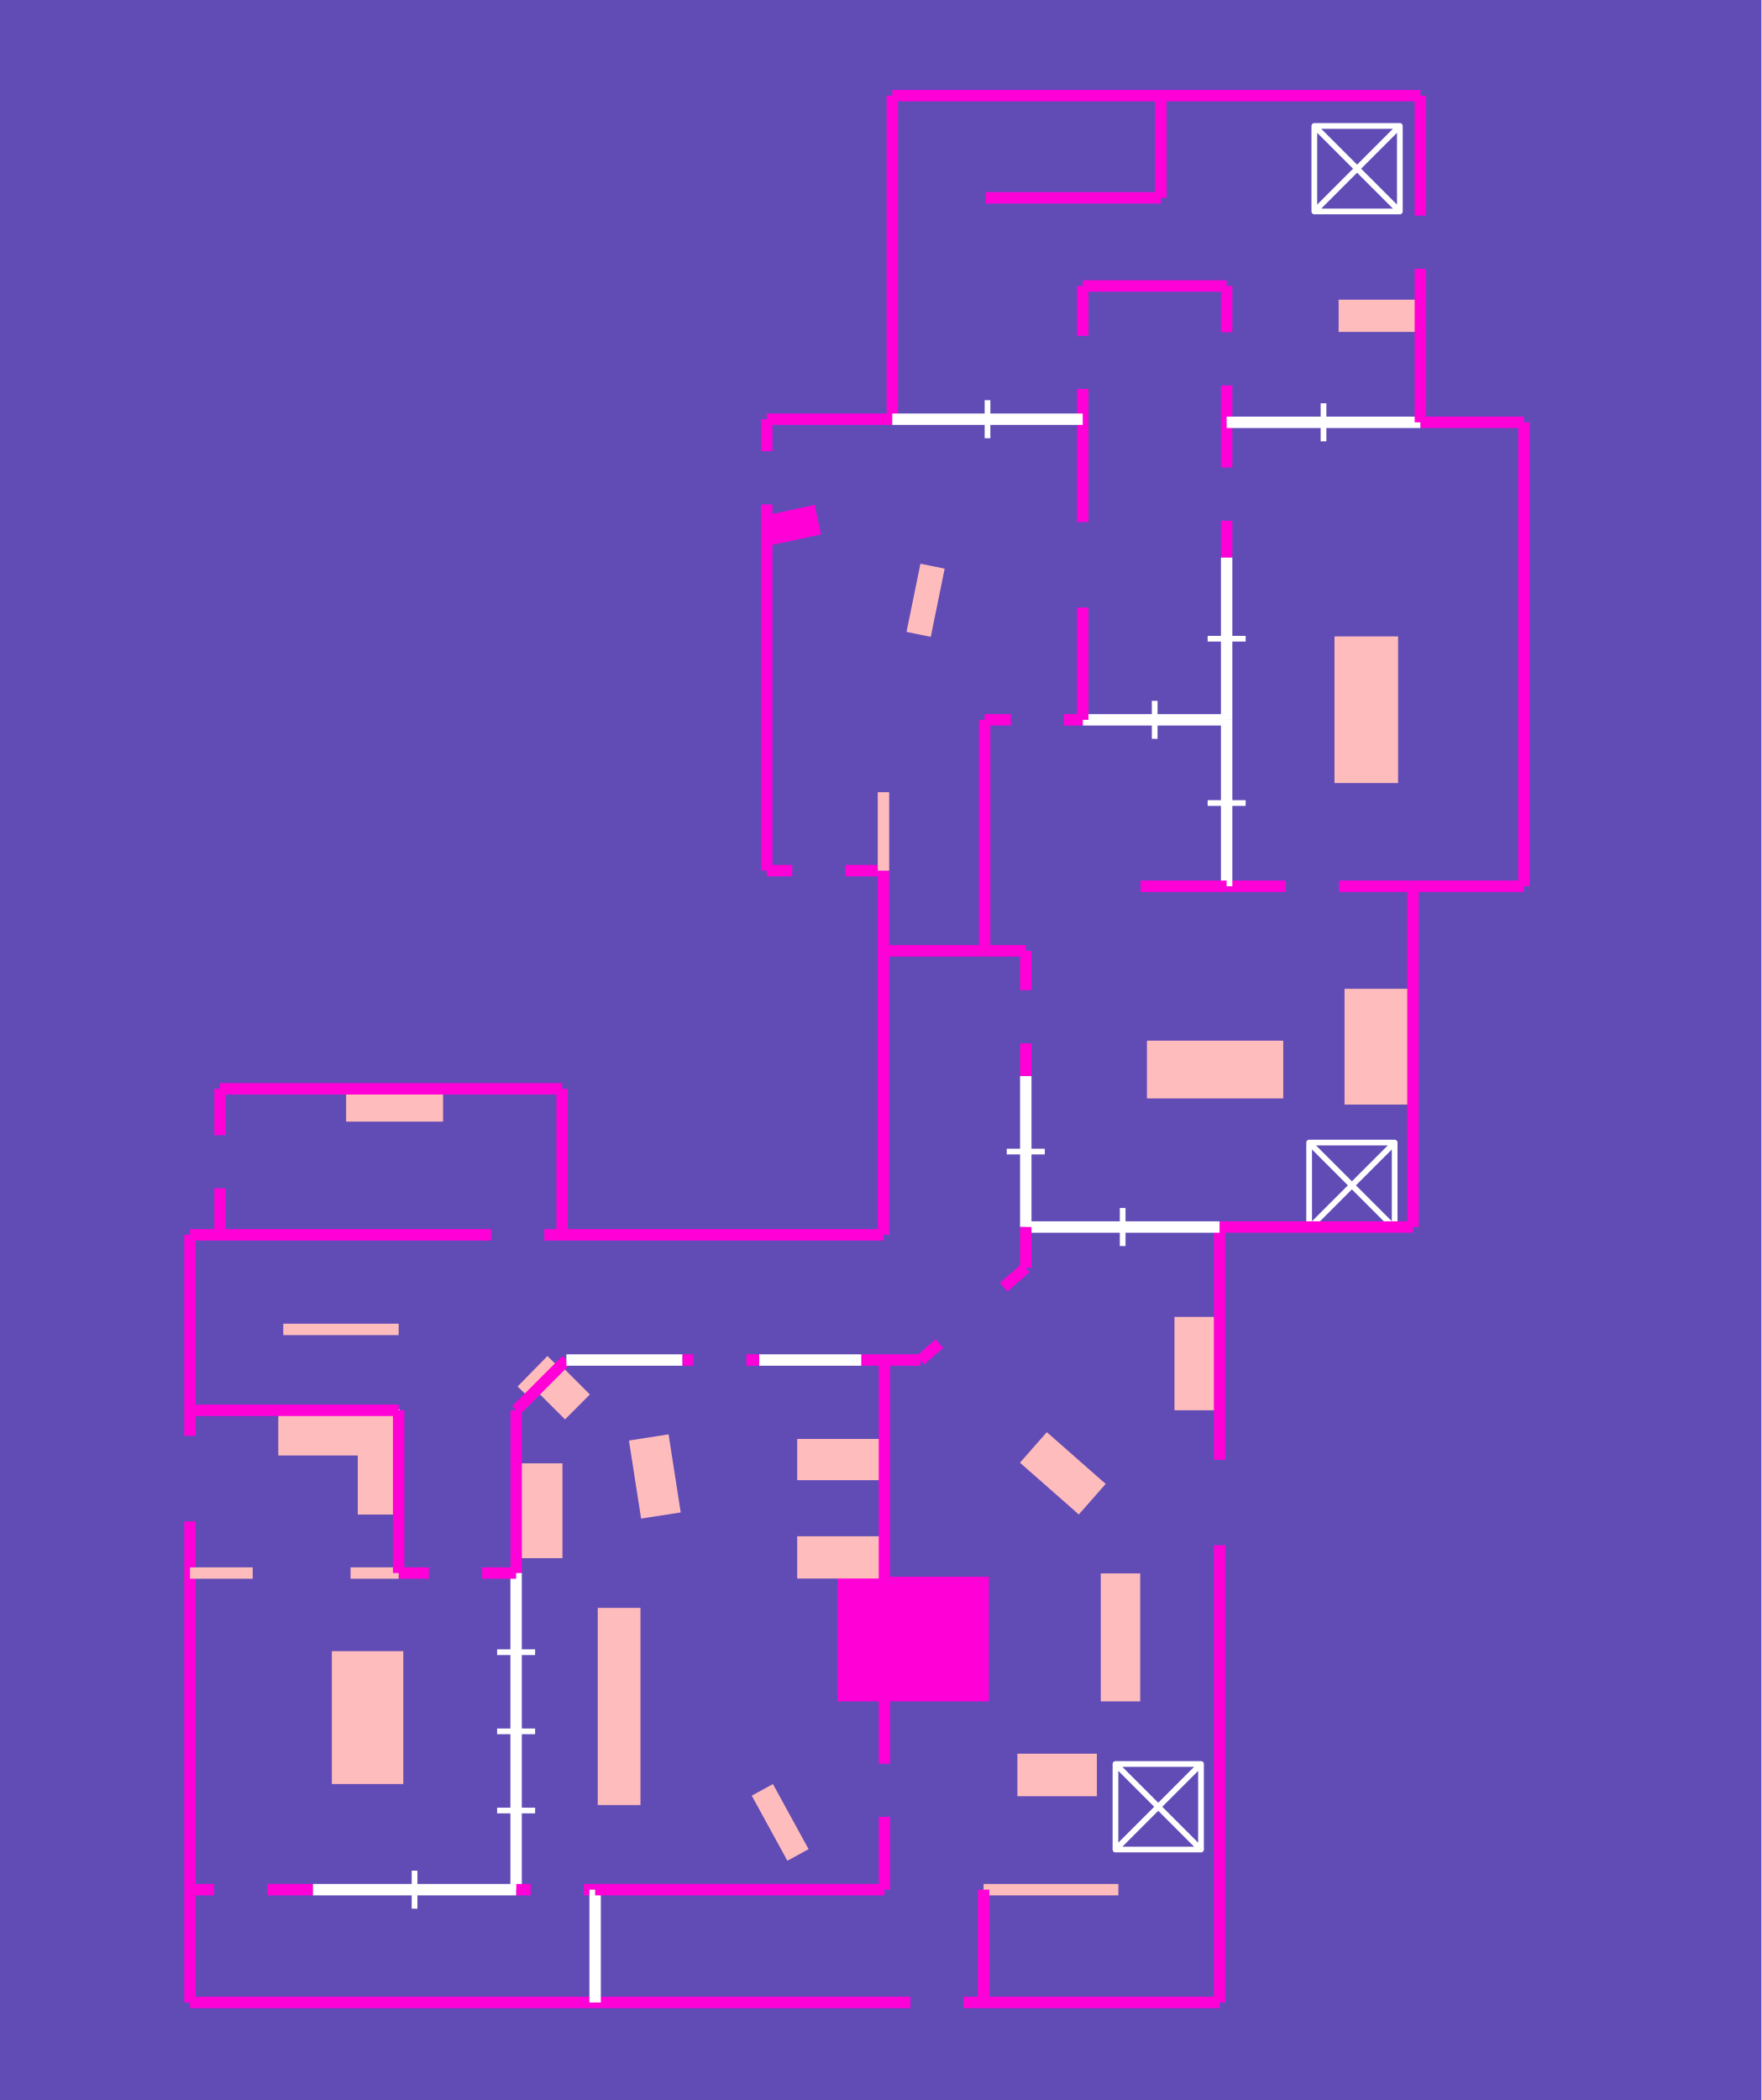
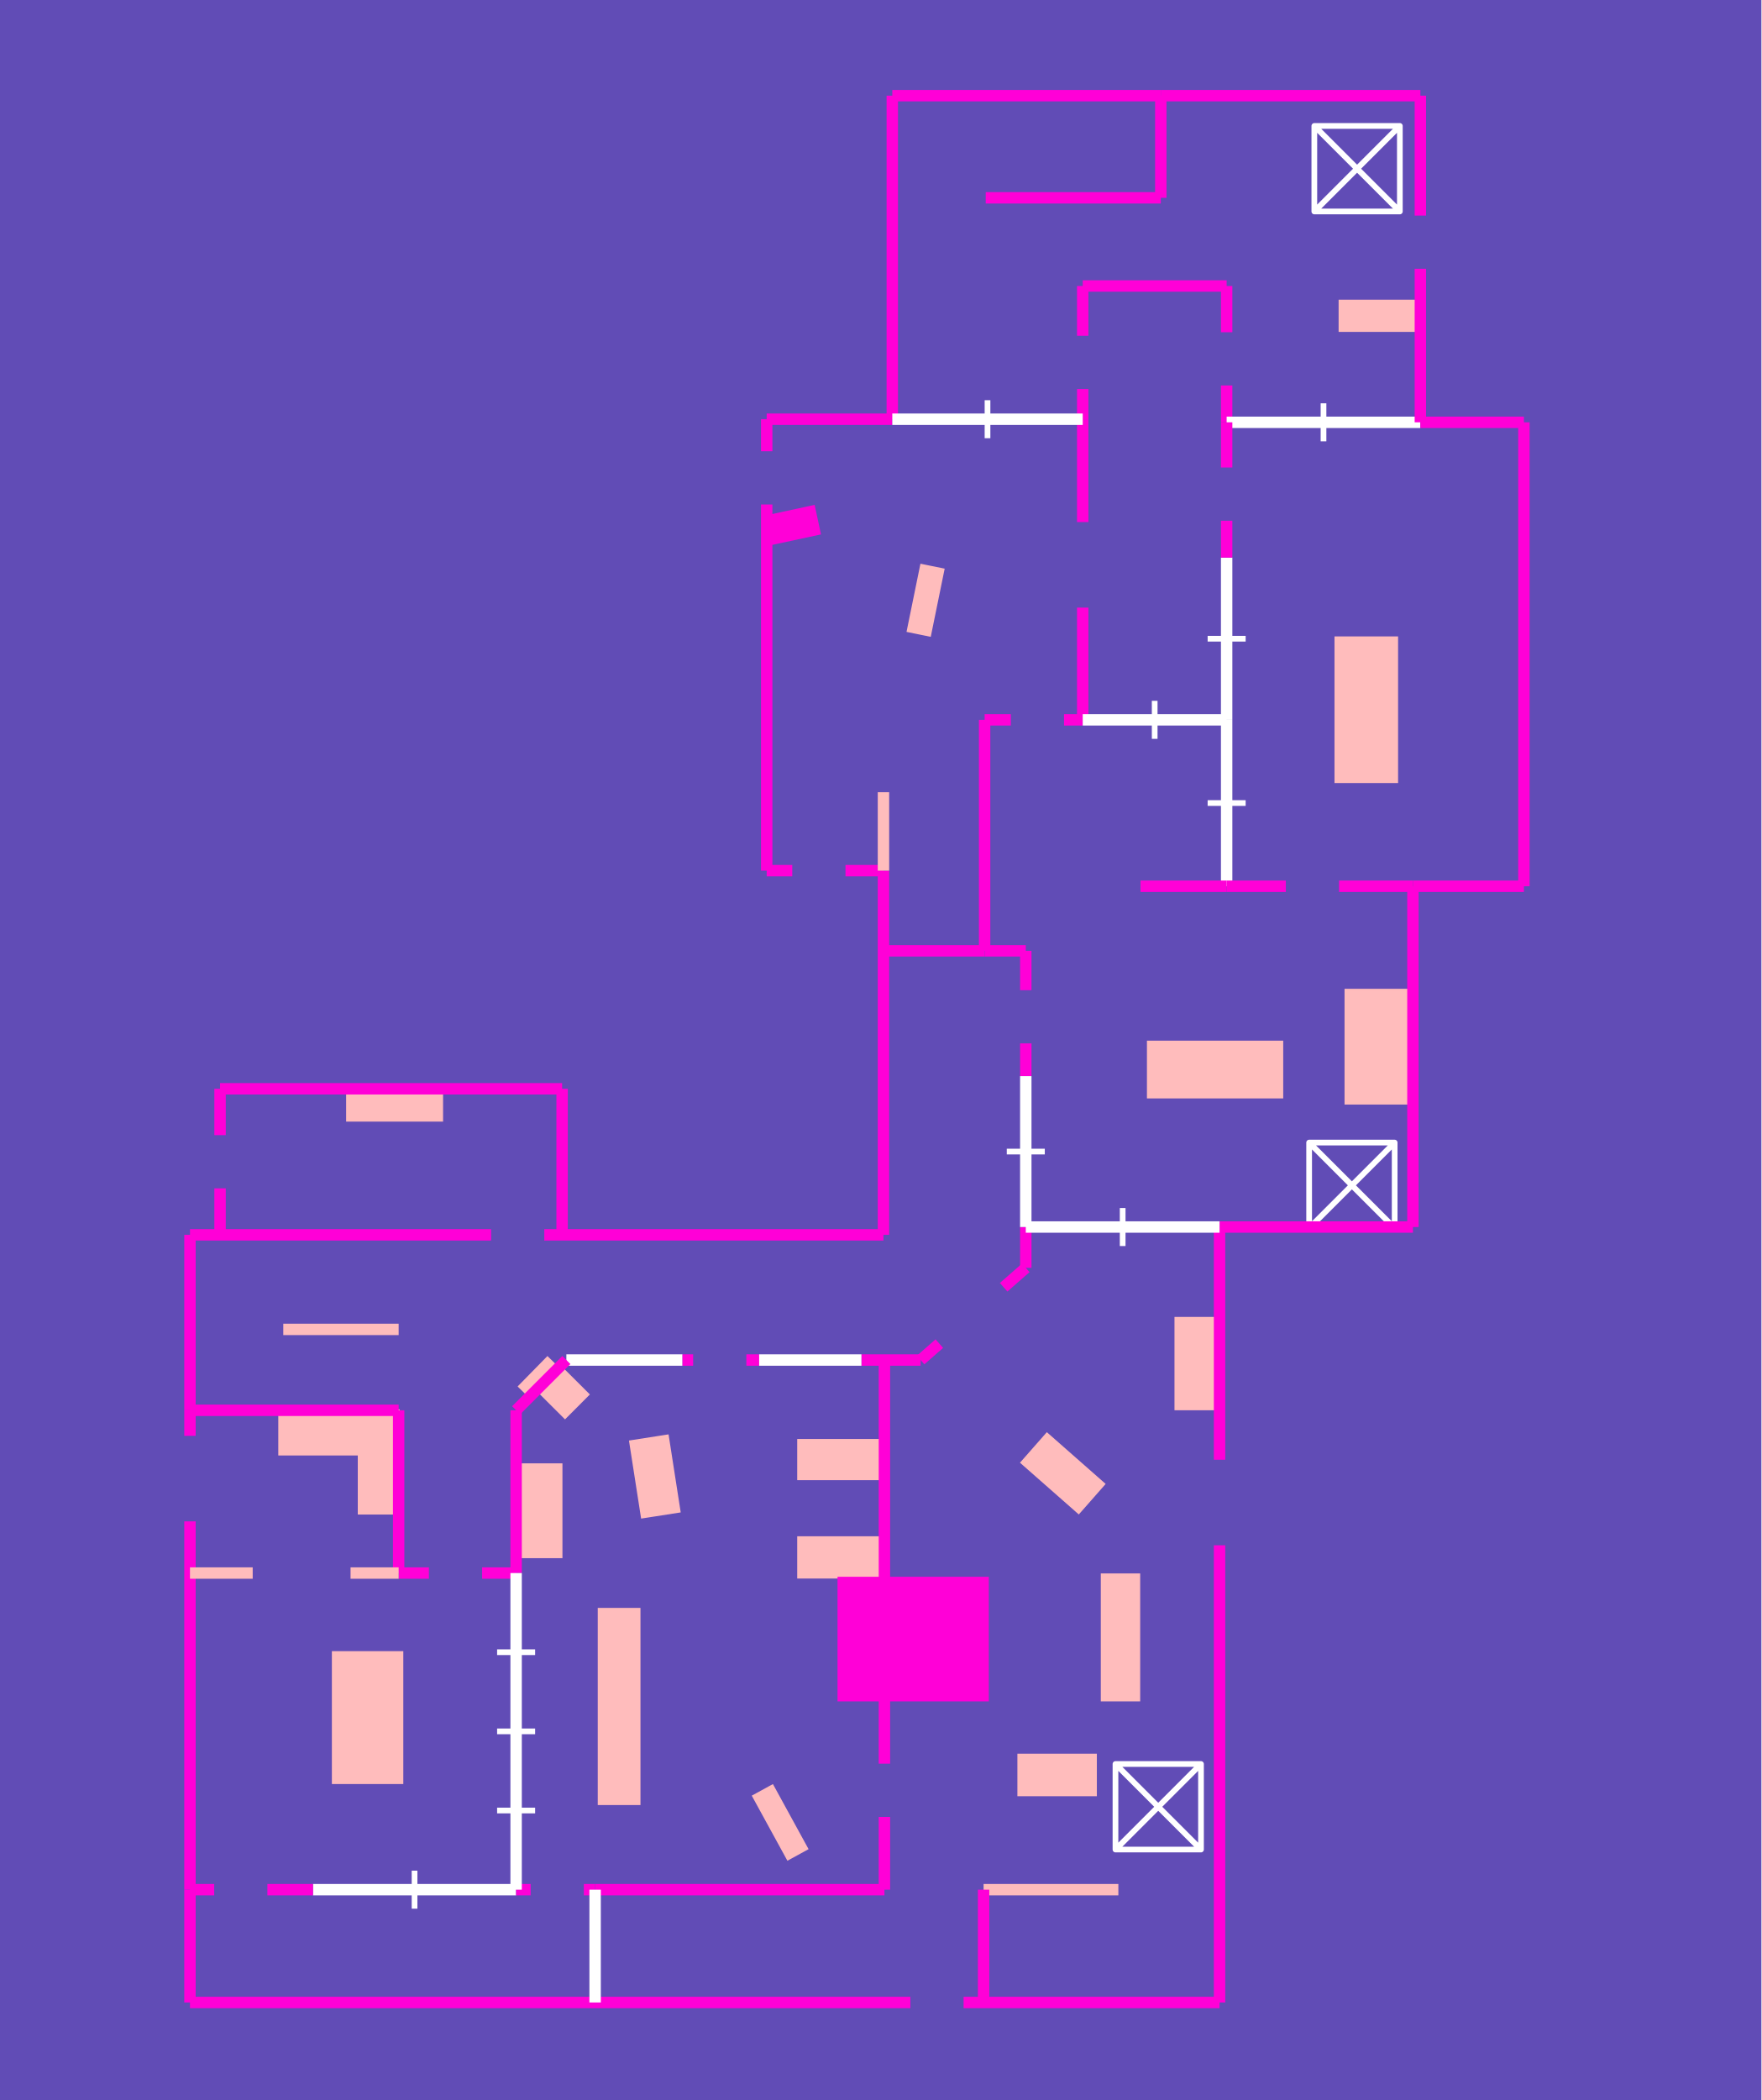
<svg xmlns="http://www.w3.org/2000/svg" viewBox="-335 -450 755 900">
  <rect fill="#614CB6" height="900" width="755" x="-335" y="-450" />
-   <path d="M59.839,207.968 L69.493,205.996 L63.674,177.512 L54.02,179.484 z" fill="#FFBCBC" stroke="#FFBCBC" stroke-width="0.75" transform="scale(1, -1)" />
  <path d="M-145.454,-16.622 L-186.256,-16.622 L-186.256,-30.314 L-145.454,-30.314 z" fill="#FFBCBC" stroke="#FFBCBC" stroke-width="0.75" transform="scale(1, -1)" />
-   <path d="M214.677,-20.38 L157.012,-20.38 L157.012,3.623 L214.677,3.623 z" fill="#FFBCBC" stroke="#FFBCBC" stroke-width="0.75" transform="scale(1, -1)" />
  <path d="M-78.399,-323.216 L-60.839,-323.216 L-60.839,-239.476 L-78.399,-239.476 z" fill="#FFBCBC" stroke="#FFBCBC" stroke-width="0.75" transform="scale(1, -1)" />
-   <path d="M24.381,-226.138 L88.481,-226.138 L88.481,-278.792 L24.381,-278.792 z" fill="#FF00D7" stroke="#FF00D7" stroke-width="0.75" transform="scale(1, -1)" />
  <path d="M153.363,-224.705 L137.23,-224.705 L137.23,-278.792 L153.363,-278.792 z" fill="#FFBCBC" stroke="#FFBCBC" stroke-width="0.75" transform="scale(1, -1)" />
-   <path d="M-108.027,-148.673 L-112.594,-144.195 L-100.329,-131.685 L-95.761,-136.163 z" fill="#FFBCBC" stroke="#FFBCBC" stroke-width="0.75" transform="scale(1, -1)" />
  <path d="M-192.366,-258.016 L-162.501,-258.016 L-162.501,-314.212 L-192.366,-314.212 z" fill="#FFBCBC" stroke="#FFBCBC" stroke-width="0.75" transform="scale(1, -1)" />
  <path d="M7.101,-167.076 L44.11,-167.076 L44.11,-183.982 L7.101,-183.982 z" fill="#FFBCBC" stroke="#FFBCBC" stroke-width="0.75" transform="scale(1, -1)" />
-   <path d="M187.761,-114.77 L168.814,-114.77 L168.814,-154.023 L187.761,-154.023 z" fill="#FFBCBC" stroke="#FFBCBC" stroke-width="0.75" transform="scale(1, -1)" />
-   <path d="M7.101,-208.779 L44.11,-208.779 L44.11,-226.138 L7.101,-226.138 z" fill="#FFBCBC" stroke="#FFBCBC" stroke-width="0.75" transform="scale(1, -1)" />
-   <path d="M-82.677,-147.626 L-92.803,-157.78 L-104.984,-145.631 L-94.858,-135.477 z" fill="#FFBCBC" stroke="#FFBCBC" stroke-width="0.75" transform="scale(1, -1)" />
-   <path d="M-113.767,-217.409 L-94.281,-217.409 L-94.281,-177.523 L-113.767,-177.523 z" fill="#FFBCBC" stroke="#FFBCBC" stroke-width="0.75" transform="scale(1, -1)" />
+   <path d="M134.791,-319.435 L101.48,-319.435 L101.48,-301.958 L134.791,-301.958 z" fill="#FFBCBC" stroke="#FFBCBC" stroke-width="0.75" transform="scale(1, -1)" />
+   <path d="M59.839,207.968 L69.493,205.996 L63.674,177.512 L54.02,179.484 z" fill="#FFBCBC" stroke="#FFBCBC" stroke-width="0.75" transform="scale(1, -1)" />
  <path d="M263.912,176.877 L237.405,176.877 L237.405,114.785 L263.912,114.785 z" fill="#FFBCBC" stroke="#FFBCBC" stroke-width="0.75" transform="scale(1, -1)" />
  <path d="M16.474,221.258 L-3.791,216.892 L-6.358,228.805 L13.907,233.172 z" fill="#FF00D7" stroke="#FF00D7" stroke-width="0.75" transform="scale(1, -1)" />
-   <path d="M270.654,25.852 L241.715,25.852 L241.715,-23.004 L270.654,-23.004 z" fill="#FFBCBC" stroke="#FFBCBC" stroke-width="0.75" transform="scale(1, -1)" />
-   <path d="M113.76,-164.312 L138.414,-186.004 L127.395,-198.528 L102.741,-176.836 z" fill="#FFBCBC" stroke="#FFBCBC" stroke-width="0.75" transform="scale(1, -1)" />
-   <path d="M134.791,-319.435 L101.48,-319.435 L101.48,-301.958 L134.791,-301.958 z" fill="#FFBCBC" stroke="#FFBCBC" stroke-width="0.75" transform="scale(1, -1)" />
+   <path d="M-3.834,-315.107 L11.086,-342.349 L2.671,-346.958 L-12.25,-319.716 z" fill="#FFBCBC" stroke="#FFBCBC" stroke-width="0.75" transform="scale(1, -1)" />
+   <path d="M187.761,-114.77 L168.814,-114.77 L168.814,-154.023 L187.761,-154.023 z" fill="#FFBCBC" stroke="#FFBCBC" stroke-width="0.75" transform="scale(1, -1)" />
+   <path d="M-113.767,-217.409 L-94.281,-217.409 L-94.281,-177.523 L-113.767,-177.523 z" fill="#FFBCBC" stroke="#FFBCBC" stroke-width="0.75" transform="scale(1, -1)" />
+   <path d="M-82.677,-147.626 L-92.803,-157.78 L-104.984,-145.631 L-94.858,-135.477 z" fill="#FFBCBC" stroke="#FFBCBC" stroke-width="0.75" transform="scale(1, -1)" />
+   <path d="M214.677,-20.38 L157.012,-20.38 L157.012,3.623 L214.677,3.623 z" fill="#FFBCBC" stroke="#FFBCBC" stroke-width="0.75" transform="scale(1, -1)" />
+   <path d="M7.101,-208.779 L44.11,-208.779 L44.11,-226.138 L7.101,-226.138 z" fill="#FFBCBC" stroke="#FFBCBC" stroke-width="0.75" transform="scale(1, -1)" />
+   <path d="M-108.027,-148.673 L-112.594,-144.195 L-100.329,-131.685 L-95.761,-136.163 z" fill="#FFBCBC" stroke="#FFBCBC" stroke-width="0.75" transform="scale(1, -1)" />
  <path d="M-215.338,-173.402 L-164.12,-173.402 L-164.12,-154.414 L-215.338,-154.414 z" fill="#FFBCBC" stroke="#FFBCBC" stroke-width="0.75" transform="scale(1, -1)" />
  <path d="M-181.26,-198.71 L-164.12,-198.71 L-164.12,-154.414 L-181.26,-154.414 z" fill="#FFBCBC" stroke="#FFBCBC" stroke-width="0.75" transform="scale(1, -1)" />
+   <path d="M113.76,-164.312 L138.414,-186.004 L127.395,-198.528 L102.741,-176.836 z" fill="#FFBCBC" stroke="#FFBCBC" stroke-width="0.75" transform="scale(1, -1)" />
+   <path d="M239.173,321.188 L273.839,321.188 L273.839,308.13 L239.173,308.13 z" fill="#FFBCBC" stroke="#FFBCBC" stroke-width="0.75" transform="scale(1, -1)" />
+   <path d="M270.654,25.852 L241.715,25.852 L241.715,-23.004 L270.654,-23.004 z" fill="#FFBCBC" stroke="#FFBCBC" stroke-width="0.75" transform="scale(1, -1)" />
  <path d="M-48.735,-165.156 L-43.637,-197.865 L-59.873,-200.396 L-64.971,-167.687 z" fill="#FFBCBC" stroke="#FFBCBC" stroke-width="0.75" transform="scale(1, -1)" />
-   <path d="M-3.834,-315.107 L11.086,-342.349 L2.671,-346.958 L-12.25,-319.716 z" fill="#FFBCBC" stroke="#FFBCBC" stroke-width="0.75" transform="scale(1, -1)" />
-   <path d="M239.173,321.188 L273.839,321.188 L273.839,308.13 L239.173,308.13 z" fill="#FFBCBC" stroke="#FFBCBC" stroke-width="0.75" transform="scale(1, -1)" />
+   <path d="M24.381,-226.138 L88.481,-226.138 L88.481,-278.792 L24.381,-278.792 z" fill="#FF00D7" stroke="#FF00D7" stroke-width="0.75" transform="scale(1, -1)" />
+   <path d="M228.385,359.372 L265.044,396.032 L228.385,396.032 L265.044,359.372 L228.385,359.372 L228.385,396.032 L265.044,396.032 L265.044,359.372 z" fill="none" stroke="#FFFFFF" stroke-linejoin="round" stroke-width="2.444" transform="scale(1, -1)" />
+   <path d="M226.161,-76.337 L262.821,-39.677 L226.161,-39.677 L262.821,-76.337 L226.161,-76.337 L226.161,-39.677 L262.821,-39.677 L262.821,-76.337 z" fill="none" stroke="#FFFFFF" stroke-linejoin="round" stroke-width="2.444" transform="scale(1, -1)" />
  <path d="M143.147,-342.658 L179.807,-305.998 L143.147,-305.998 L179.807,-342.658 L143.147,-342.658 L143.147,-305.998 L179.807,-305.998 L179.807,-342.658 z" fill="none" stroke="#FFFFFF" stroke-linejoin="round" stroke-width="2.444" transform="scale(1, -1)" />
-   <path d="M226.161,-76.337 L262.821,-39.677 L226.161,-39.677 L262.821,-76.337 L226.161,-76.337 L226.161,-39.677 L262.821,-39.677 L262.821,-76.337 z" fill="none" stroke="#FFFFFF" stroke-linejoin="round" stroke-width="2.444" transform="scale(1, -1)" />
-   <path d="M228.385,359.372 L265.044,396.032 L228.385,396.032 L265.044,359.372 L228.385,359.372 L228.385,396.032 L265.044,396.032 L265.044,359.372 z" fill="none" stroke="#FFFFFF" stroke-linejoin="round" stroke-width="2.444" transform="scale(1, -1)" />
+   <path d="M273.839,409 L162.574,409 z" fill="none" stroke="#FF00D7" stroke-width="4.888" transform="scale(1, -1)" />
+   <path d="M-200.839,-359.859 L-113.767,-359.859 z" fill="none" stroke="#FFFFFF" stroke-width="4.888" transform="scale(1, -1)" />
+   <path d="M-157.303,-368.005 L-157.303,-351.712 z" fill="none" stroke="#FFFFFF" stroke-width="2.444" transform="scale(1, -1)" />
+   <path d="M187.761,-408.211 L187.761,-212.263 z" fill="none" stroke="#FF00D7" stroke-width="4.888" transform="scale(1, -1)" />
+   <path d="M187.761,-175.604 L187.761,-75.867 z" fill="none" stroke="#FF00D7" stroke-width="4.888" transform="scale(1, -1)" />
+   <path d="M87.058,42.501 L104.703,42.501 z" fill="none" stroke="#FF00D7" stroke-width="4.888" transform="scale(1, -1)" />
+   <path d="M43.695,-79.217 L-101.686,-79.217 z" fill="none" stroke="#FF00D7" stroke-width="4.888" transform="scale(1, -1)" />
+   <path d="M-124.496,-79.217 L-253.567,-79.217 z" fill="none" stroke="#FF00D7" stroke-width="4.888" transform="scale(1, -1)" />
+   <path d="M-253.567,-79.217 L-253.567,-154.414 z" fill="none" stroke="#FF00D7" stroke-width="4.888" transform="scale(1, -1)" />
+   <path d="M104.703,-11.194 L104.703,2.828 z" fill="none" stroke="#FF00D7" stroke-width="4.888" transform="scale(1, -1)" />
+   <path d="M104.703,25.638 L104.703,42.501 z" fill="none" stroke="#FF00D7" stroke-width="4.888" transform="scale(1, -1)" />
+   <path d="M47.482,270.339 L-6.358,270.339 z" fill="none" stroke="#FF00D7" stroke-width="4.888" transform="scale(1, -1)" />
+   <path d="M129.109,141.501 L129.109,189.597 z" fill="none" stroke="#FF00D7" stroke-width="4.888" transform="scale(1, -1)" />
+   <path d="M129.109,226.256 L129.109,270.339 z" fill="none" stroke="#FF00D7" stroke-width="4.888" transform="scale(1, -1)" />
+   <path d="M144.384,-359.859 L86.614,-359.859 z" fill="none" stroke="#FFBCBC" stroke-width="4.888" transform="scale(1, -1)" />
+   <path d="M-113.767,-224.165 L-128.345,-224.165 z" fill="none" stroke="#FF00D7" stroke-width="4.888" transform="scale(1, -1)" />
+   <path d="M-151.155,-224.165 L-164.12,-224.165 z" fill="none" stroke="#FF00D7" stroke-width="4.888" transform="scale(1, -1)" />
+   <path d="M43.695,42.501 L87.058,42.501 z" fill="none" stroke="#FF00D7" stroke-width="4.888" transform="scale(1, -1)" />
+   <path d="M-92.225,-132.871 L-42.444,-132.871 z" fill="none" stroke="#FFFFFF" stroke-width="4.888" transform="scale(1, -1)" />
+   <path d="M87.058,141.501 L87.058,42.501 z" fill="none" stroke="#FF00D7" stroke-width="4.888" transform="scale(1, -1)" />
+   <path d="M190.8,141.501 L190.8,211.027 z" fill="none" stroke="#FFFFFF" stroke-width="4.888" transform="scale(1, -1)" />
+   <path d="M198.946,176.264 L182.653,176.264 z" fill="none" stroke="#FFFFFF" stroke-width="2.444" transform="scale(1, -1)" />
+   <path d="M-6.358,76.864 L4.607,76.864 z" fill="none" stroke="#FF00D7" stroke-width="4.888" transform="scale(1, -1)" />
+   <path d="M27.418,76.864 L43.695,76.864 z" fill="none" stroke="#FF00D7" stroke-width="4.888" transform="scale(1, -1)" />
+   <path d="M87.529,365.223 L162.574,365.223 z" fill="none" stroke="#FF00D7" stroke-width="4.888" transform="scale(1, -1)" />
+   <path d="M-94.047,-79.217 L-94.047,-16.623 z" fill="none" stroke="#FF00D7" stroke-width="4.888" transform="scale(1, -1)" />
+   <path d="M-164.12,-154.414 L-253.567,-154.414 z" fill="none" stroke="#FF00D7" stroke-width="4.888" transform="scale(1, -1)" />
+   <path d="M190.8,327.428 L190.8,307.61 z" fill="none" stroke="#FF00D7" stroke-width="4.888" transform="scale(1, -1)" />
+   <path d="M190.8,284.8 L190.8,269.006 z" fill="none" stroke="#FF00D7" stroke-width="4.888" transform="scale(1, -1)" />
+   <path d="M270.654,70.174 L318.221,70.174 z" fill="none" stroke="#FF00D7" stroke-width="4.888" transform="scale(1, -1)" />
+   <path d="M44.11,-359.859 L44.11,-328.677 z" fill="none" stroke="#FF00D7" stroke-width="4.888" transform="scale(1, -1)" />
+   <path d="M44.11,-305.866 L44.11,-132.871 z" fill="none" stroke="#FF00D7" stroke-width="4.888" transform="scale(1, -1)" />
+   <path d="M59.62,-132.871 L67.644,-125.839 z" fill="none" stroke="#FF00D7" stroke-width="4.888" transform="scale(1, -1)" />
+   <path d="M95.214,-101.676 L104.703,-93.361 z" fill="none" stroke="#FF00D7" stroke-width="4.888" transform="scale(1, -1)" />
+   <path d="M270.654,-75.867 L270.654,70.174 z" fill="none" stroke="#FF00D7" stroke-width="4.888" transform="scale(1, -1)" />
+   <path d="M129.109,327.428 L129.109,306.099 z" fill="none" stroke="#FF00D7" stroke-width="4.888" transform="scale(1, -1)" />
+   <path d="M129.109,283.289 L129.109,270.339 z" fill="none" stroke="#FF00D7" stroke-width="4.888" transform="scale(1, -1)" />
+   <path d="M-79.903,-359.859 L-84.732,-359.859 z" fill="none" stroke="#FF00D7" stroke-width="4.888" transform="scale(1, -1)" />
+   <path d="M-107.543,-359.859 L-113.767,-359.859 z" fill="none" stroke="#FF00D7" stroke-width="4.888" transform="scale(1, -1)" />
+   <path d="M190.8,269.006 L273.839,269.006 z" fill="none" stroke="#FFFFFF" stroke-width="4.888" transform="scale(1, -1)" />
+   <path d="M232.32,260.86 L232.32,277.153 z" fill="none" stroke="#FFFFFF" stroke-width="2.444" transform="scale(1, -1)" />
+   <path d="M44.11,-359.859 L-79.903,-359.859 z" fill="none" stroke="#FF00D7" stroke-width="4.888" transform="scale(1, -1)" />
+   <path d="M318.221,70.174 L318.221,269.006 z" fill="none" stroke="#FF00D7" stroke-width="4.888" transform="scale(1, -1)" />
+   <path d="M-94.047,-16.623 L-240.674,-16.623 z" fill="none" stroke="#FF00D7" stroke-width="4.888" transform="scale(1, -1)" />
  <path d="M190.8,269.006 L190.8,249.644 z" fill="none" stroke="#FF00D7" stroke-width="4.888" transform="scale(1, -1)" />
  <path d="M190.8,226.834 L190.8,211.027 z" fill="none" stroke="#FF00D7" stroke-width="4.888" transform="scale(1, -1)" />
-   <path d="M44.11,-359.859 L44.11,-328.677 z" fill="none" stroke="#FF00D7" stroke-width="4.888" transform="scale(1, -1)" />
-   <path d="M44.11,-305.866 L44.11,-132.871 z" fill="none" stroke="#FF00D7" stroke-width="4.888" transform="scale(1, -1)" />
-   <path d="M-240.674,-16.623 L-240.674,-36.486 z" fill="none" stroke="#FF00D7" stroke-width="4.888" transform="scale(1, -1)" />
-   <path d="M-240.674,-59.296 L-240.674,-79.217 z" fill="none" stroke="#FF00D7" stroke-width="4.888" transform="scale(1, -1)" />
-   <path d="M104.703,-11.194 L104.703,2.828 z" fill="none" stroke="#FF00D7" stroke-width="4.888" transform="scale(1, -1)" />
-   <path d="M104.703,25.638 L104.703,42.501 z" fill="none" stroke="#FF00D7" stroke-width="4.888" transform="scale(1, -1)" />
+   <path d="M43.695,-79.217 L43.695,76.864 z" fill="none" stroke="#FF00D7" stroke-width="4.888" transform="scale(1, -1)" />
+   <path d="M-9.587,-132.871 L-15.076,-132.871 z" fill="none" stroke="#FF00D7" stroke-width="4.888" transform="scale(1, -1)" />
+   <path d="M-37.887,-132.871 L-42.444,-132.871 z" fill="none" stroke="#FF00D7" stroke-width="4.888" transform="scale(1, -1)" />
+   <path d="M-200.839,-359.859 L-220.379,-359.859 z" fill="none" stroke="#FF00D7" stroke-width="4.888" transform="scale(1, -1)" />
+   <path d="M-243.189,-359.859 L-253.567,-359.859 z" fill="none" stroke="#FF00D7" stroke-width="4.888" transform="scale(1, -1)" />
+   <path d="M318.221,269.006 L273.839,269.006 z" fill="none" stroke="#FF00D7" stroke-width="4.888" transform="scale(1, -1)" />
+   <path d="M273.839,269.006 L273.839,334.807 z" fill="none" stroke="#FF00D7" stroke-width="4.888" transform="scale(1, -1)" />
+   <path d="M273.839,357.617 L273.839,409 z" fill="none" stroke="#FF00D7" stroke-width="4.888" transform="scale(1, -1)" />
+   <path d="M47.482,409 L47.482,270.339 z" fill="none" stroke="#FF00D7" stroke-width="4.888" transform="scale(1, -1)" />
+   <path d="M-253.567,-359.859 L-253.567,-408.211 z" fill="none" stroke="#FF00D7" stroke-width="4.888" transform="scale(1, -1)" />
+   <path d="M190.8,70.174 L190.8,141.501 z" fill="none" stroke="#FFFFFF" stroke-width="4.888" transform="scale(1, -1)" />
+   <path d="M198.946,105.838 L182.653,105.838 z" fill="none" stroke="#FFFFFF" stroke-width="2.444" transform="scale(1, -1)" />
+   <path d="M-113.767,-154.414 L-113.767,-224.165 z" fill="none" stroke="#FF00D7" stroke-width="4.888" transform="scale(1, -1)" />
  <path d="M190.8,70.174 L216.17,70.174 z" fill="none" stroke="#FF00D7" stroke-width="4.888" transform="scale(1, -1)" />
  <path d="M238.981,70.174 L270.654,70.174 z" fill="none" stroke="#FF00D7" stroke-width="4.888" transform="scale(1, -1)" />
-   <path d="M87.529,365.223 L162.574,365.223 z" fill="none" stroke="#FF00D7" stroke-width="4.888" transform="scale(1, -1)" />
-   <path d="M129.109,327.428 L129.109,306.099 z" fill="none" stroke="#FF00D7" stroke-width="4.888" transform="scale(1, -1)" />
-   <path d="M129.109,283.289 L129.109,270.339 z" fill="none" stroke="#FF00D7" stroke-width="4.888" transform="scale(1, -1)" />
-   <path d="M144.384,-359.859 L86.614,-359.859 z" fill="none" stroke="#FFBCBC" stroke-width="4.888" transform="scale(1, -1)" />
-   <path d="M-253.567,-79.217 L-253.567,-154.414 z" fill="none" stroke="#FF00D7" stroke-width="4.888" transform="scale(1, -1)" />
+   <path d="M-164.12,-224.165 L-164.12,-154.414 z" fill="none" stroke="#FF00D7" stroke-width="4.888" transform="scale(1, -1)" />
  <path d="M-92.225,-132.871 L-113.767,-154.414 z" fill="none" stroke="#FF00D7" stroke-width="4.888" transform="scale(1, -1)" />
-   <path d="M-164.12,-119.742 L-213.57,-119.742 z" fill="none" stroke="#FFBCBC" stroke-width="4.888" transform="scale(1, -1)" />
-   <path d="M190.8,141.501 L190.8,211.027 z" fill="none" stroke="#FFFFFF" stroke-width="4.888" transform="scale(1, -1)" />
-   <path d="M198.946,176.264 L182.653,176.264 z" fill="none" stroke="#FFFFFF" stroke-width="2.444" transform="scale(1, -1)" />
-   <path d="M190.8,70.174 L190.8,141.501 z" fill="none" stroke="#FFFFFF" stroke-width="4.888" transform="scale(1, -1)" />
-   <path d="M198.946,105.838 L182.653,105.838 z" fill="none" stroke="#FFFFFF" stroke-width="2.444" transform="scale(1, -1)" />
-   <path d="M190.8,327.428 L190.8,307.61 z" fill="none" stroke="#FF00D7" stroke-width="4.888" transform="scale(1, -1)" />
-   <path d="M190.8,284.8 L190.8,269.006 z" fill="none" stroke="#FF00D7" stroke-width="4.888" transform="scale(1, -1)" />
-   <path d="M47.482,270.339 L-6.358,270.339 z" fill="none" stroke="#FF00D7" stroke-width="4.888" transform="scale(1, -1)" />
-   <path d="M-113.767,-154.414 L-113.767,-224.165 z" fill="none" stroke="#FF00D7" stroke-width="4.888" transform="scale(1, -1)" />
-   <path d="M-9.587,-132.871 L34.251,-132.871 z" fill="none" stroke="#FFFFFF" stroke-width="4.888" transform="scale(1, -1)" />
-   <path d="M104.703,-11.194 L104.703,-75.867 z" fill="none" stroke="#FFFFFF" stroke-width="4.888" transform="scale(1, -1)" />
-   <path d="M96.556,-43.531 L112.849,-43.531 z" fill="none" stroke="#FFFFFF" stroke-width="2.444" transform="scale(1, -1)" />
-   <path d="M-253.567,-408.211 L55.233,-408.211 z" fill="none" stroke="#FF00D7" stroke-width="4.888" transform="scale(1, -1)" />
-   <path d="M78.043,-408.211 L187.761,-408.211 z" fill="none" stroke="#FF00D7" stroke-width="4.888" transform="scale(1, -1)" />
-   <path d="M43.695,-79.217 L-101.686,-79.217 z" fill="none" stroke="#FF00D7" stroke-width="4.888" transform="scale(1, -1)" />
-   <path d="M-124.496,-79.217 L-253.567,-79.217 z" fill="none" stroke="#FF00D7" stroke-width="4.888" transform="scale(1, -1)" />
-   <path d="M-253.567,-154.414 L-253.567,-165.358 z" fill="none" stroke="#FF00D7" stroke-width="4.888" transform="scale(1, -1)" />
-   <path d="M-253.567,-202.018 L-253.567,-359.859 z" fill="none" stroke="#FF00D7" stroke-width="4.888" transform="scale(1, -1)" />
-   <path d="M-94.047,-79.217 L-94.047,-16.623 z" fill="none" stroke="#FF00D7" stroke-width="4.888" transform="scale(1, -1)" />
-   <path d="M87.058,141.501 L87.058,42.501 z" fill="none" stroke="#FF00D7" stroke-width="4.888" transform="scale(1, -1)" />
-   <path d="M270.654,70.174 L318.221,70.174 z" fill="none" stroke="#FF00D7" stroke-width="4.888" transform="scale(1, -1)" />
-   <path d="M187.761,-408.211 L187.761,-212.263 z" fill="none" stroke="#FF00D7" stroke-width="4.888" transform="scale(1, -1)" />
-   <path d="M187.761,-175.604 L187.761,-75.867 z" fill="none" stroke="#FF00D7" stroke-width="4.888" transform="scale(1, -1)" />
-   <path d="M318.221,269.006 L273.839,269.006 z" fill="none" stroke="#FF00D7" stroke-width="4.888" transform="scale(1, -1)" />
+   <path d="M129.109,327.428 L190.8,327.428 z" fill="none" stroke="#FF00D7" stroke-width="4.888" transform="scale(1, -1)" />
+   <path d="M59.62,-132.871 L34.251,-132.871 z" fill="none" stroke="#FF00D7" stroke-width="4.888" transform="scale(1, -1)" />
+   <path d="M87.058,141.501 L98.288,141.501 z" fill="none" stroke="#FF00D7" stroke-width="4.888" transform="scale(1, -1)" />
+   <path d="M121.098,141.501 L129.109,141.501 z" fill="none" stroke="#FF00D7" stroke-width="4.888" transform="scale(1, -1)" />
  <path d="M-113.767,-359.859 L-113.767,-224.165 z" fill="none" stroke="#FFFFFF" stroke-width="4.888" transform="scale(1, -1)" />
  <path d="M-105.621,-325.935 L-121.914,-325.935 z" fill="none" stroke="#FFFFFF" stroke-width="2.444" transform="scale(1, -1)" />
  <path d="M-105.621,-292.012 L-121.914,-292.012 z" fill="none" stroke="#FFFFFF" stroke-width="2.444" transform="scale(1, -1)" />
  <path d="M-105.621,-258.089 L-121.914,-258.089 z" fill="none" stroke="#FFFFFF" stroke-width="2.444" transform="scale(1, -1)" />
-   <path d="M-94.047,-16.623 L-240.674,-16.623 z" fill="none" stroke="#FF00D7" stroke-width="4.888" transform="scale(1, -1)" />
+   <path d="M104.703,-93.361 L104.703,-75.867 z" fill="none" stroke="#FF00D7" stroke-width="4.888" transform="scale(1, -1)" />
+   <path d="M-253.567,-408.211 L55.233,-408.211 z" fill="none" stroke="#FF00D7" stroke-width="4.888" transform="scale(1, -1)" />
+   <path d="M78.043,-408.211 L187.761,-408.211 z" fill="none" stroke="#FF00D7" stroke-width="4.888" transform="scale(1, -1)" />
  <path d="M162.574,365.223 L162.574,409 z" fill="none" stroke="#FF00D7" stroke-width="4.888" transform="scale(1, -1)" />
+   <path d="M190.8,141.501 L129.109,141.501 z" fill="none" stroke="#FFFFFF" stroke-width="4.888" transform="scale(1, -1)" />
+   <path d="M159.955,149.647 L159.955,133.354 z" fill="none" stroke="#FFFFFF" stroke-width="2.444" transform="scale(1, -1)" />
  <path d="M187.761,-75.867 L270.654,-75.867 z" fill="none" stroke="#FF00D7" stroke-width="4.888" transform="scale(1, -1)" />
-   <path d="M270.654,-75.867 L270.654,70.174 z" fill="none" stroke="#FF00D7" stroke-width="4.888" transform="scale(1, -1)" />
-   <path d="M129.109,327.428 L190.8,327.428 z" fill="none" stroke="#FF00D7" stroke-width="4.888" transform="scale(1, -1)" />
+   <path d="M86.614,-408.211 L86.614,-359.859 z" fill="none" stroke="#FF00D7" stroke-width="4.888" transform="scale(1, -1)" />
+   <path d="M-164.12,-119.742 L-213.57,-119.742 z" fill="none" stroke="#FFBCBC" stroke-width="4.888" transform="scale(1, -1)" />
+   <path d="M-240.674,-16.623 L-240.674,-36.486 z" fill="none" stroke="#FF00D7" stroke-width="4.888" transform="scale(1, -1)" />
+   <path d="M-240.674,-59.296 L-240.674,-79.217 z" fill="none" stroke="#FF00D7" stroke-width="4.888" transform="scale(1, -1)" />
  <path d="M162.574,409 L47.482,409 z" fill="none" stroke="#FF00D7" stroke-width="4.888" transform="scale(1, -1)" />
-   <path d="M43.695,-79.217 L43.695,76.864 z" fill="none" stroke="#FF00D7" stroke-width="4.888" transform="scale(1, -1)" />
+   <path d="M-6.358,270.339 L-6.358,256.605 z" fill="none" stroke="#FF00D7" stroke-width="4.888" transform="scale(1, -1)" />
+   <path d="M-6.358,233.795 L-6.358,76.864 z" fill="none" stroke="#FF00D7" stroke-width="4.888" transform="scale(1, -1)" />
+   <path d="M-9.587,-132.871 L34.251,-132.871 z" fill="none" stroke="#FFFFFF" stroke-width="4.888" transform="scale(1, -1)" />
+   <path d="M104.703,-11.194 L104.703,-75.867 z" fill="none" stroke="#FFFFFF" stroke-width="4.888" transform="scale(1, -1)" />
+   <path d="M96.556,-43.531 L112.849,-43.531 z" fill="none" stroke="#FFFFFF" stroke-width="2.444" transform="scale(1, -1)" />
+   <path d="M43.695,110.48 L43.695,76.864 z" fill="none" stroke="#FFBCBC" stroke-width="4.888" transform="scale(1, -1)" />
+   <path d="M-253.567,-154.414 L-253.567,-165.358 z" fill="none" stroke="#FF00D7" stroke-width="4.888" transform="scale(1, -1)" />
+   <path d="M-253.567,-202.018 L-253.567,-359.859 z" fill="none" stroke="#FF00D7" stroke-width="4.888" transform="scale(1, -1)" />
+   <path d="M-253.567,-224.165 L-226.681,-224.165 z" fill="none" stroke="#FFBCBC" stroke-width="4.888" transform="scale(1, -1)" />
+   <path d="M-79.903,-359.859 L-79.903,-408.211 z" fill="none" stroke="#FFFFFF" stroke-width="4.888" transform="scale(1, -1)" />
+   <path d="M47.482,270.339 L129.109,270.339 z" fill="none" stroke="#FFFFFF" stroke-width="4.888" transform="scale(1, -1)" />
+   <path d="M88.296,262.192 L88.296,278.485 z" fill="none" stroke="#FFFFFF" stroke-width="2.444" transform="scale(1, -1)" />
+   <path d="M-184.737,-224.165 L-164.12,-224.165 z" fill="none" stroke="#FFBCBC" stroke-width="4.888" transform="scale(1, -1)" />
+   <path d="M153.884,70.174 L190.8,70.174 z" fill="none" stroke="#FF00D7" stroke-width="4.888" transform="scale(1, -1)" />
  <path d="M104.703,-75.867 L187.761,-75.867 z" fill="none" stroke="#FFFFFF" stroke-width="4.888" transform="scale(1, -1)" />
  <path d="M146.232,-84.014 L146.232,-67.721 z" fill="none" stroke="#FFFFFF" stroke-width="2.444" transform="scale(1, -1)" />
-   <path d="M59.62,-132.871 L67.644,-125.839 z" fill="none" stroke="#FF00D7" stroke-width="4.888" transform="scale(1, -1)" />
-   <path d="M95.214,-101.676 L104.703,-93.361 z" fill="none" stroke="#FF00D7" stroke-width="4.888" transform="scale(1, -1)" />
-   <path d="M43.695,42.501 L87.058,42.501 z" fill="none" stroke="#FF00D7" stroke-width="4.888" transform="scale(1, -1)" />
-   <path d="M47.482,409 L47.482,270.339 z" fill="none" stroke="#FF00D7" stroke-width="4.888" transform="scale(1, -1)" />
-   <path d="M-253.567,-359.859 L-253.567,-408.211 z" fill="none" stroke="#FF00D7" stroke-width="4.888" transform="scale(1, -1)" />
-   <path d="M86.614,-408.211 L86.614,-359.859 z" fill="none" stroke="#FF00D7" stroke-width="4.888" transform="scale(1, -1)" />
-   <path d="M-79.903,-359.859 L-84.732,-359.859 z" fill="none" stroke="#FF00D7" stroke-width="4.888" transform="scale(1, -1)" />
-   <path d="M-107.543,-359.859 L-113.767,-359.859 z" fill="none" stroke="#FF00D7" stroke-width="4.888" transform="scale(1, -1)" />
-   <path d="M-113.767,-224.165 L-128.345,-224.165 z" fill="none" stroke="#FF00D7" stroke-width="4.888" transform="scale(1, -1)" />
-   <path d="M-151.155,-224.165 L-164.12,-224.165 z" fill="none" stroke="#FF00D7" stroke-width="4.888" transform="scale(1, -1)" />
-   <path d="M-6.358,76.864 L4.607,76.864 z" fill="none" stroke="#FF00D7" stroke-width="4.888" transform="scale(1, -1)" />
-   <path d="M27.418,76.864 L43.695,76.864 z" fill="none" stroke="#FF00D7" stroke-width="4.888" transform="scale(1, -1)" />
-   <path d="M-92.225,-132.871 L-42.444,-132.871 z" fill="none" stroke="#FFFFFF" stroke-width="4.888" transform="scale(1, -1)" />
-   <path d="M104.703,-93.361 L104.703,-75.867 z" fill="none" stroke="#FF00D7" stroke-width="4.888" transform="scale(1, -1)" />
-   <path d="M190.8,141.501 L129.109,141.501 z" fill="none" stroke="#FFFFFF" stroke-width="4.888" transform="scale(1, -1)" />
-   <path d="M159.955,149.647 L159.955,133.354 z" fill="none" stroke="#FFFFFF" stroke-width="2.444" transform="scale(1, -1)" />
-   <path d="M-164.12,-154.414 L-253.567,-154.414 z" fill="none" stroke="#FF00D7" stroke-width="4.888" transform="scale(1, -1)" />
-   <path d="M190.8,269.006 L273.839,269.006 z" fill="none" stroke="#FFFFFF" stroke-width="4.888" transform="scale(1, -1)" />
-   <path d="M232.32,260.86 L232.32,277.153 z" fill="none" stroke="#FFFFFF" stroke-width="2.444" transform="scale(1, -1)" />
-   <path d="M129.109,141.501 L129.109,189.597 z" fill="none" stroke="#FF00D7" stroke-width="4.888" transform="scale(1, -1)" />
-   <path d="M129.109,226.256 L129.109,270.339 z" fill="none" stroke="#FF00D7" stroke-width="4.888" transform="scale(1, -1)" />
-   <path d="M-9.587,-132.871 L-15.076,-132.871 z" fill="none" stroke="#FF00D7" stroke-width="4.888" transform="scale(1, -1)" />
-   <path d="M-37.887,-132.871 L-42.444,-132.871 z" fill="none" stroke="#FF00D7" stroke-width="4.888" transform="scale(1, -1)" />
-   <path d="M273.839,269.006 L273.839,334.807 z" fill="none" stroke="#FF00D7" stroke-width="4.888" transform="scale(1, -1)" />
-   <path d="M273.839,357.617 L273.839,409 z" fill="none" stroke="#FF00D7" stroke-width="4.888" transform="scale(1, -1)" />
-   <path d="M87.058,42.501 L104.703,42.501 z" fill="none" stroke="#FF00D7" stroke-width="4.888" transform="scale(1, -1)" />
-   <path d="M-79.903,-359.859 L-79.903,-408.211 z" fill="none" stroke="#FFFFFF" stroke-width="4.888" transform="scale(1, -1)" />
-   <path d="M273.839,409 L162.574,409 z" fill="none" stroke="#FF00D7" stroke-width="4.888" transform="scale(1, -1)" />
-   <path d="M318.221,70.174 L318.221,269.006 z" fill="none" stroke="#FF00D7" stroke-width="4.888" transform="scale(1, -1)" />
-   <path d="M153.884,70.174 L190.8,70.174 z" fill="none" stroke="#FF00D7" stroke-width="4.888" transform="scale(1, -1)" />
-   <path d="M59.62,-132.871 L34.251,-132.871 z" fill="none" stroke="#FF00D7" stroke-width="4.888" transform="scale(1, -1)" />
-   <path d="M-200.839,-359.859 L-220.379,-359.859 z" fill="none" stroke="#FF00D7" stroke-width="4.888" transform="scale(1, -1)" />
-   <path d="M-243.189,-359.859 L-253.567,-359.859 z" fill="none" stroke="#FF00D7" stroke-width="4.888" transform="scale(1, -1)" />
-   <path d="M47.482,270.339 L129.109,270.339 z" fill="none" stroke="#FFFFFF" stroke-width="4.888" transform="scale(1, -1)" />
-   <path d="M88.296,262.192 L88.296,278.485 z" fill="none" stroke="#FFFFFF" stroke-width="2.444" transform="scale(1, -1)" />
-   <path d="M-200.839,-359.859 L-113.767,-359.859 z" fill="none" stroke="#FFFFFF" stroke-width="4.888" transform="scale(1, -1)" />
-   <path d="M-157.303,-368.005 L-157.303,-351.712 z" fill="none" stroke="#FFFFFF" stroke-width="2.444" transform="scale(1, -1)" />
-   <path d="M87.058,141.501 L98.288,141.501 z" fill="none" stroke="#FF00D7" stroke-width="4.888" transform="scale(1, -1)" />
-   <path d="M121.098,141.501 L129.109,141.501 z" fill="none" stroke="#FF00D7" stroke-width="4.888" transform="scale(1, -1)" />
-   <path d="M-253.567,-224.165 L-226.681,-224.165 z" fill="none" stroke="#FFBCBC" stroke-width="4.888" transform="scale(1, -1)" />
-   <path d="M43.695,110.48 L43.695,76.864 z" fill="none" stroke="#FFBCBC" stroke-width="4.888" transform="scale(1, -1)" />
-   <path d="M-184.737,-224.165 L-164.12,-224.165 z" fill="none" stroke="#FFBCBC" stroke-width="4.888" transform="scale(1, -1)" />
-   <path d="M44.11,-359.859 L-79.903,-359.859 z" fill="none" stroke="#FF00D7" stroke-width="4.888" transform="scale(1, -1)" />
-   <path d="M-6.358,270.339 L-6.358,256.605 z" fill="none" stroke="#FF00D7" stroke-width="4.888" transform="scale(1, -1)" />
-   <path d="M-6.358,233.795 L-6.358,76.864 z" fill="none" stroke="#FF00D7" stroke-width="4.888" transform="scale(1, -1)" />
-   <path d="M-164.12,-224.165 L-164.12,-154.414 z" fill="none" stroke="#FF00D7" stroke-width="4.888" transform="scale(1, -1)" />
</svg>
